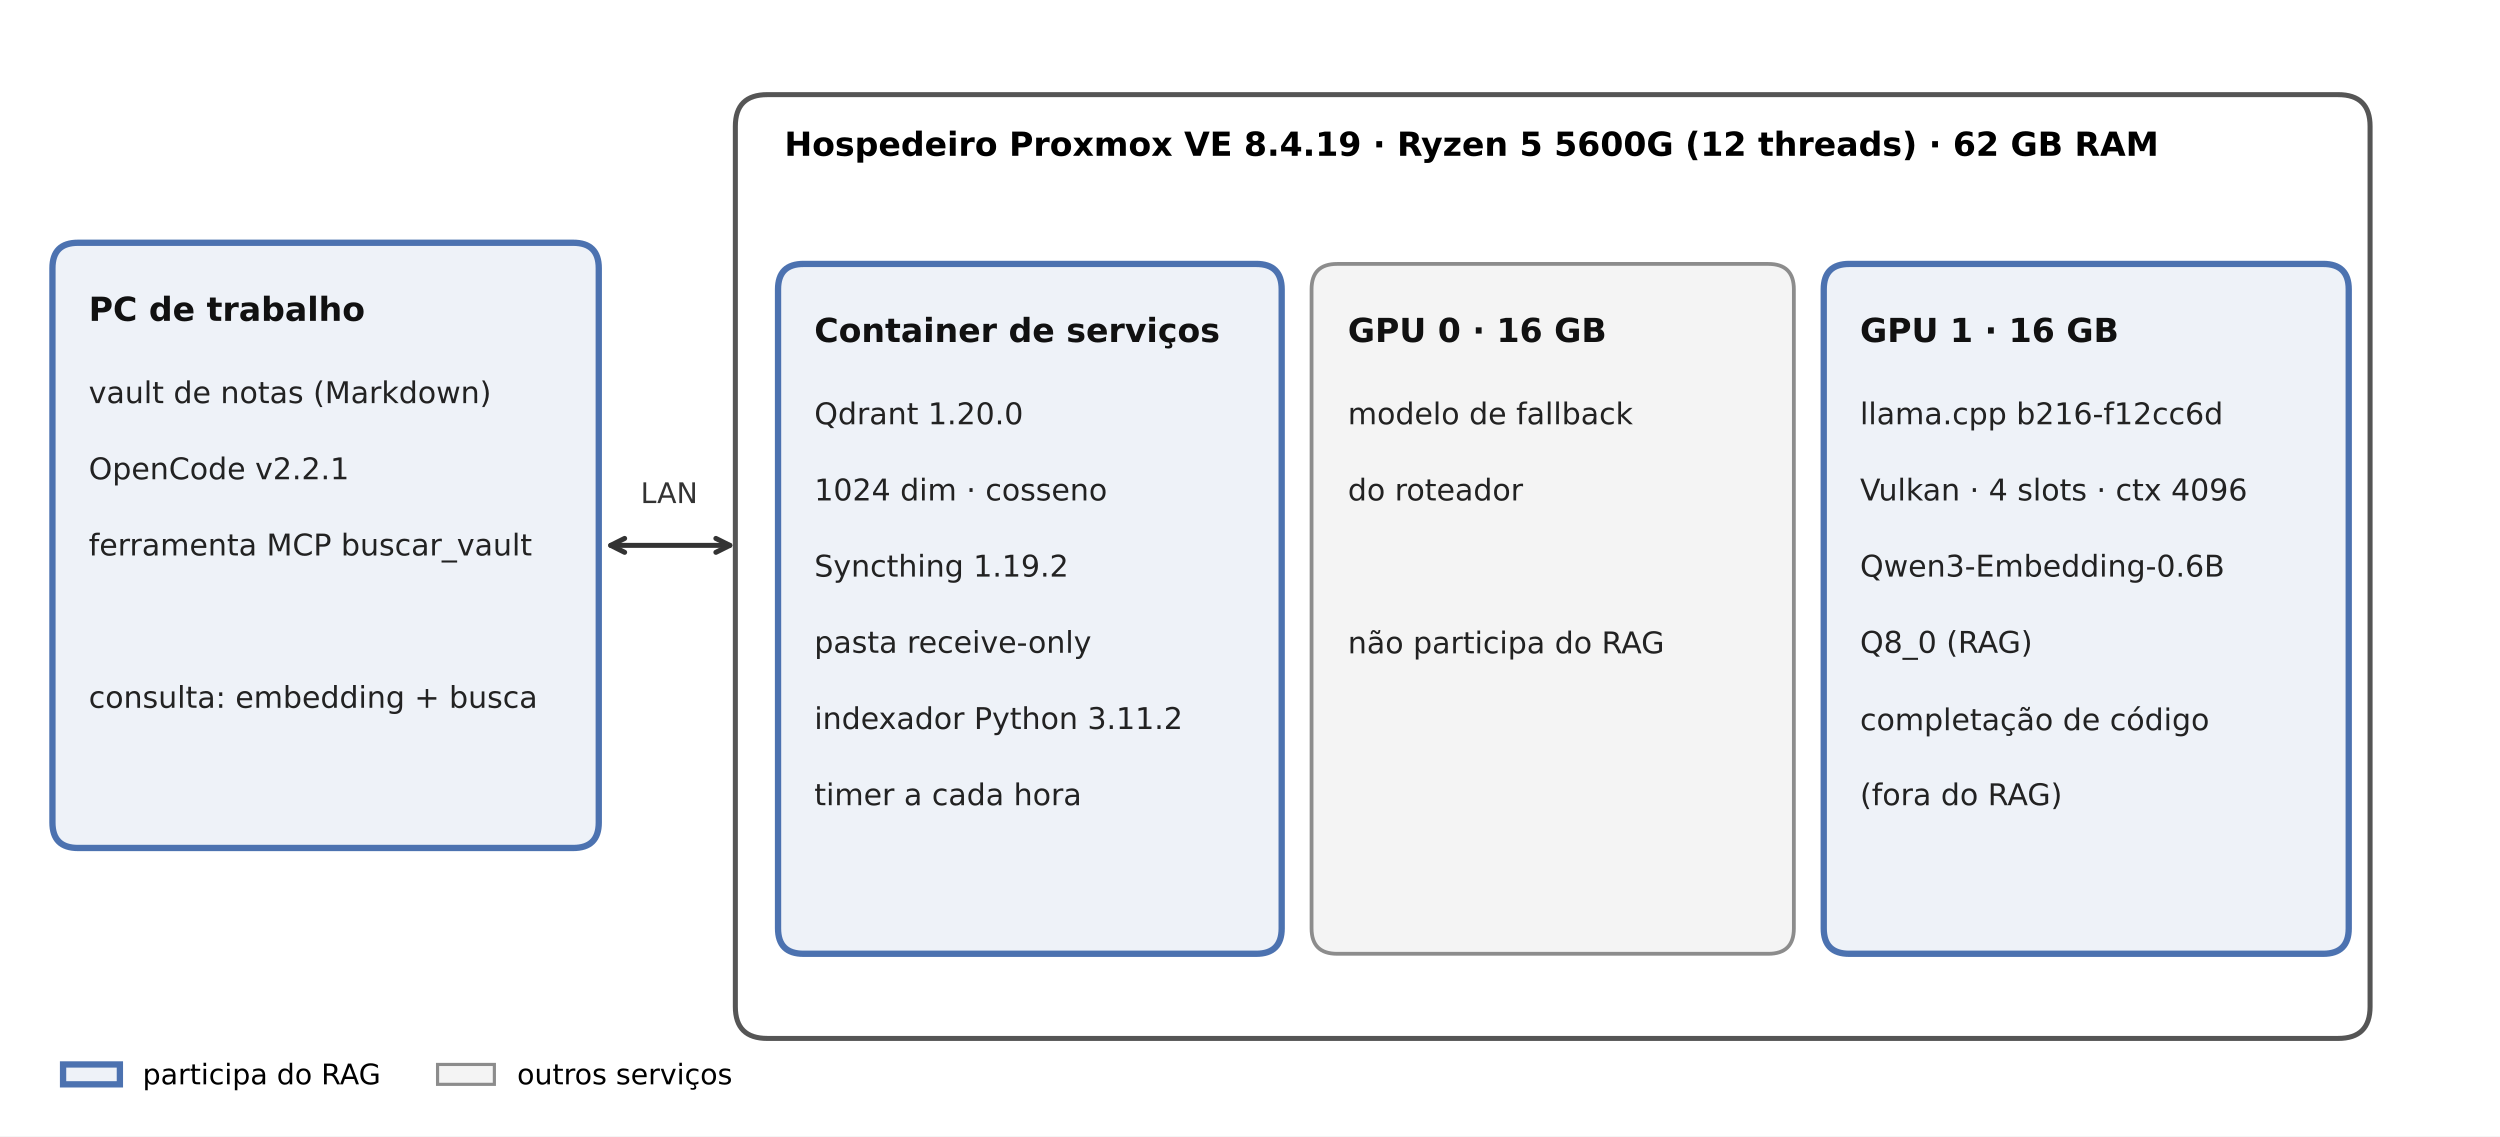
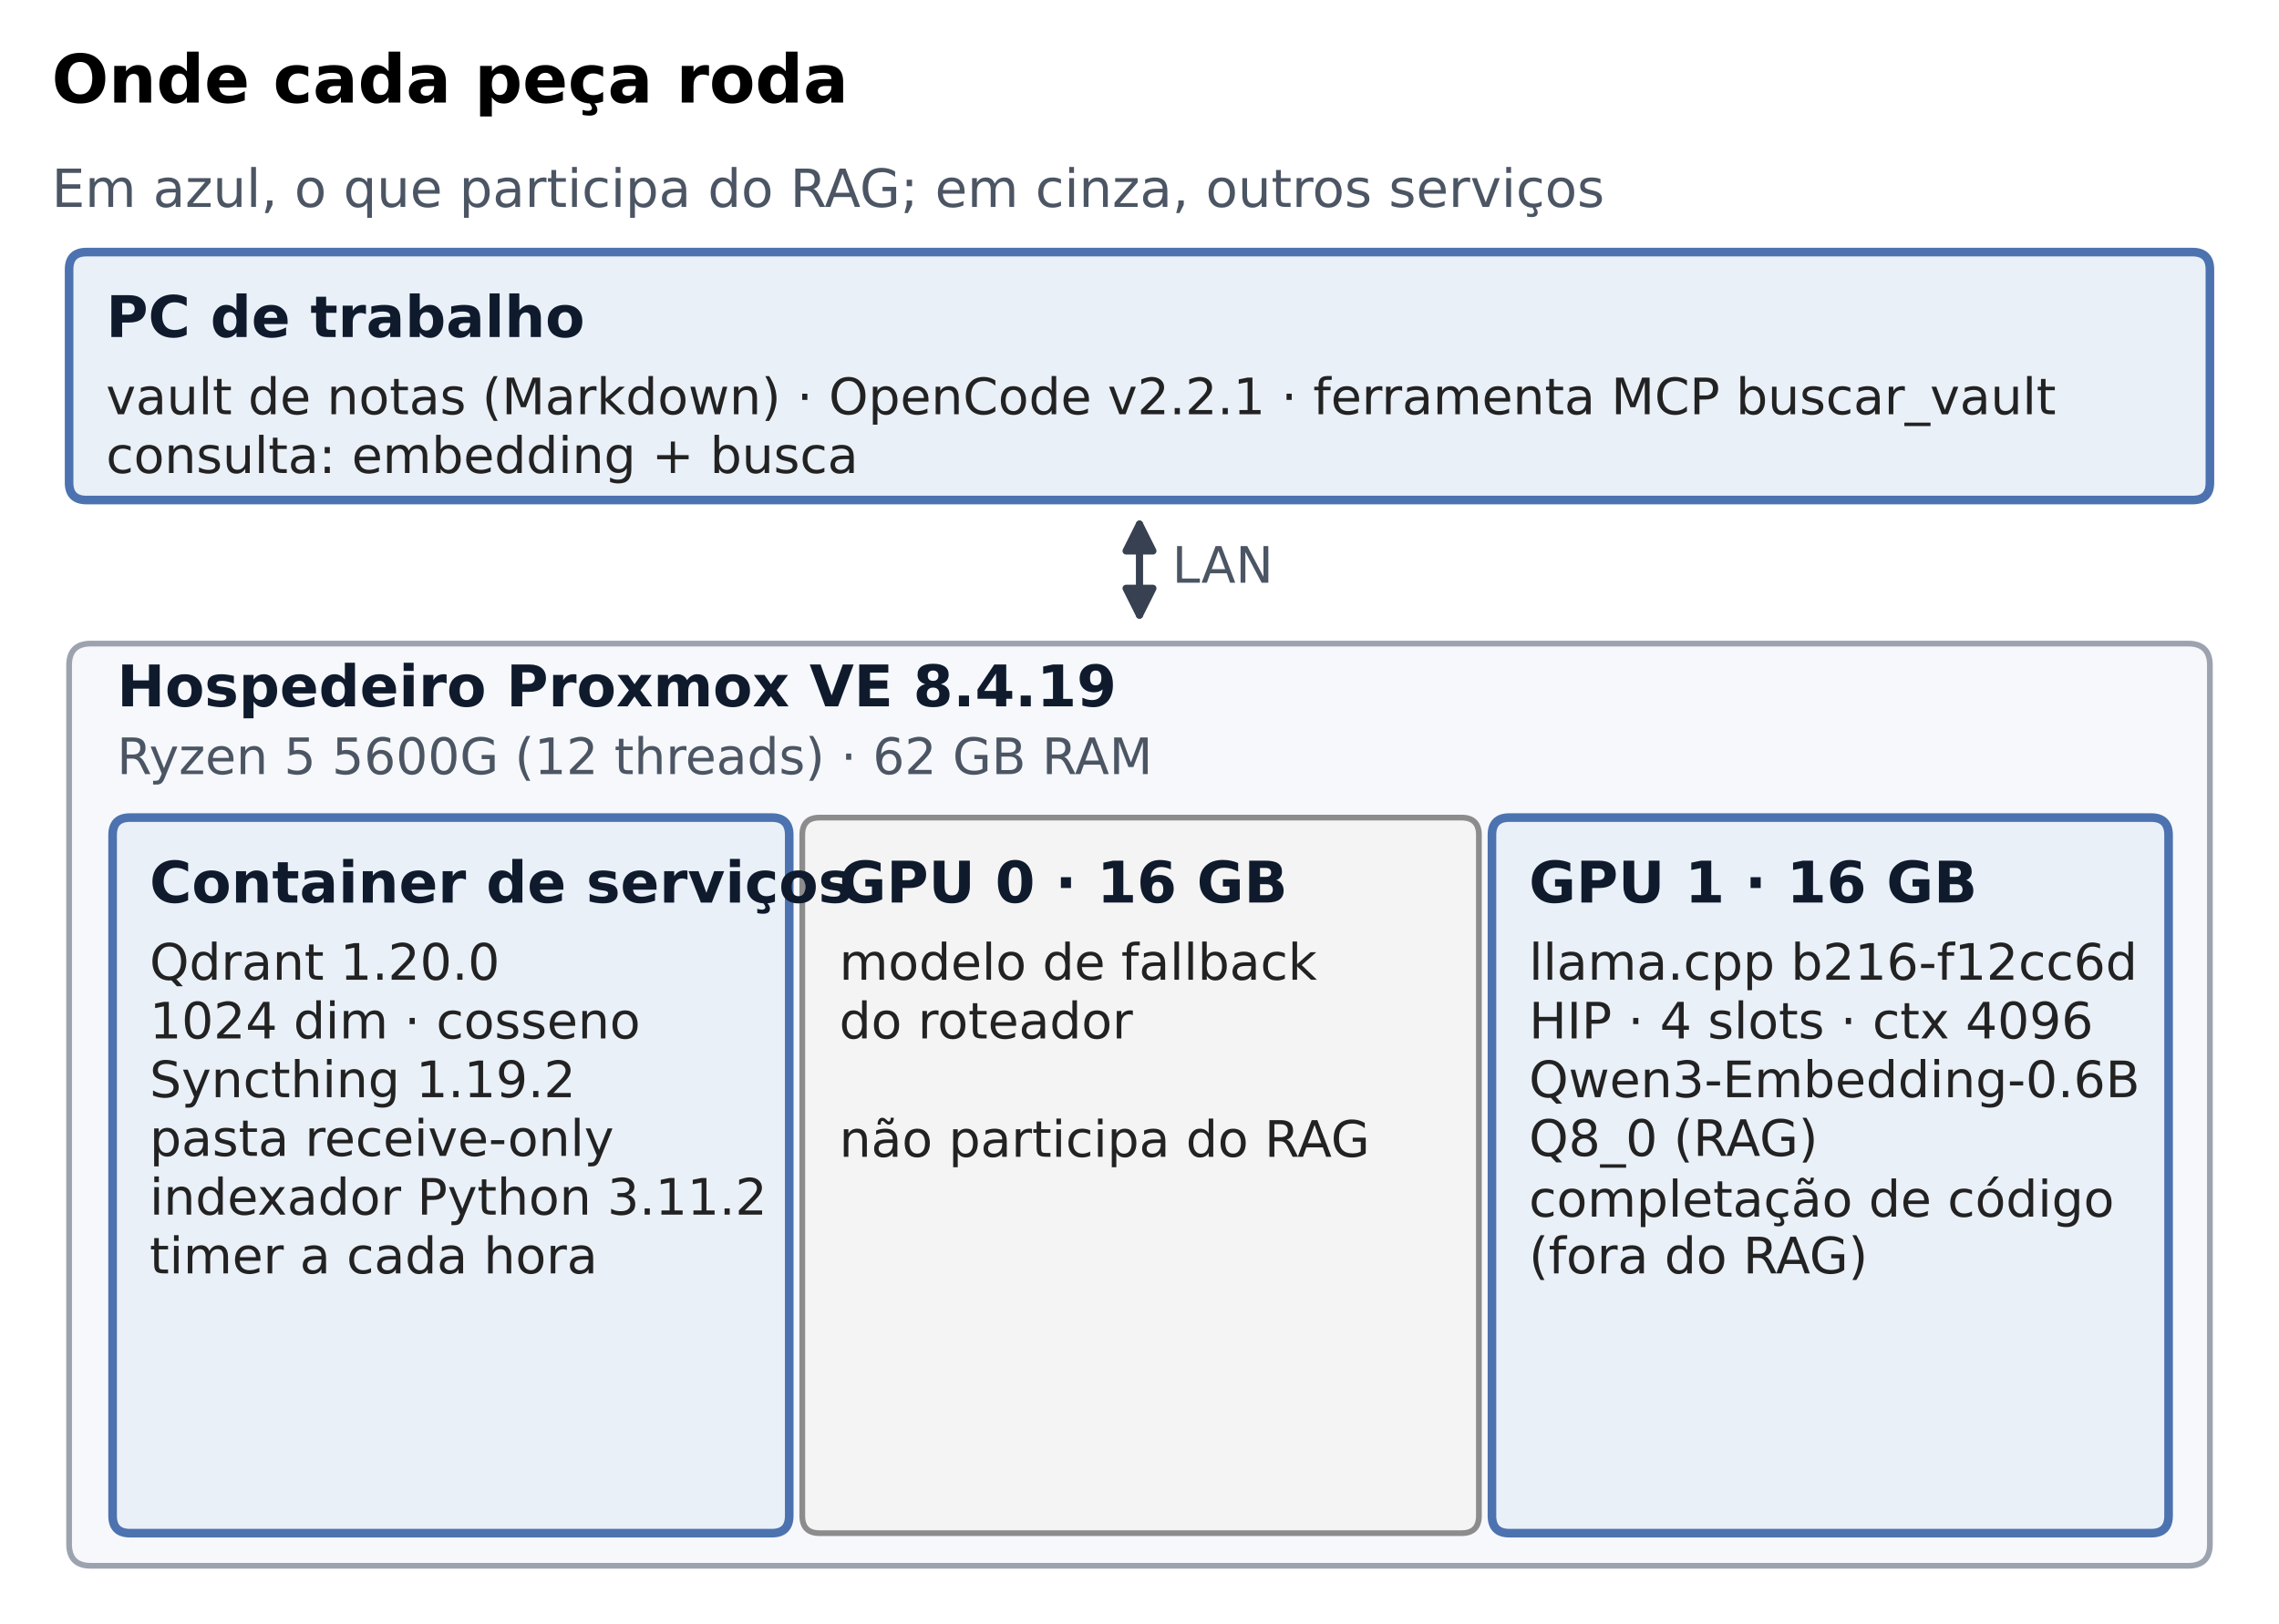
- <svg xmlns="http://www.w3.org/2000/svg" width="792pt" height="360pt" viewBox="0 0 792 360" version="1.1">
+ <svg xmlns="http://www.w3.org/2000/svg" width="476.208pt" height="339.438pt" viewBox="0 0 476.208 339.438" version="1.1">
  <defs>
    <style type="text/css">*{stroke-linejoin: round; stroke-linecap: butt}</style>
  </defs>
  <g id="figure_1">
    <g id="patch_1">
-       <path d="M 0 360  L 792 360  L 792 0  L 0 0  z " style="fill: #ffffff" />
+       <path d="M 0 339.438  L 476.208 339.438  L 476.208 -0  L 0 -0  z " style="fill: #ffffff" />
    </g>
    <g id="axes_1">
      <g id="patch_2">
-         <path d="M 24.726 268.64  L 181.577 268.64  Q 189.69 268.64 189.69 260.595  L 189.69 84.953  Q 189.69 76.908 181.577 76.908  L 24.726 76.908  Q 16.613 76.908 16.613 84.953  L 16.613 260.595  Q 16.613 268.64 24.726 268.64  z " clip-path="url(#p10c70182cd)" style="fill: #eef2f8; stroke: #4c72b0; stroke-width: 2; stroke-linejoin: miter" />
+         <path d="M 18.074 104.516  L 458.134 104.516  Q 461.771 104.516 461.771 100.879  L 461.771 56.328  Q 461.771 52.691 458.134 52.691  L 18.074 52.691  Q 14.437 52.691 14.437 56.328  L 14.437 100.879  Q 14.437 104.516 18.074 104.516  z " clip-path="url(#p17a3e4f0a5)" style="fill: #eaf0f8; stroke: #4c72b0; stroke-width: 1.8; stroke-linejoin: miter" />
      </g>
      <g id="patch_3">
-         <path d="M 243.101 328.975  L 740.699 328.975  Q 750.84 328.975 750.84 318.92  L 750.84 40.036  Q 750.84 29.981 740.699 29.981  L 243.101 29.981  Q 232.959 29.981 232.959 40.036  L 232.959 318.92  Q 232.959 328.975 243.101 328.975  z " clip-path="url(#p10c70182cd)" style="fill: #ffffff; stroke: #555555; stroke-width: 1.6; stroke-linejoin: miter" />
+         <path d="M 18.983 327.274  L 457.225 327.274  Q 461.771 327.274 461.771 322.728  L 461.771 139.066  Q 461.771 134.52 457.225 134.52  L 18.983 134.52  Q 14.437 134.52 14.437 139.066  L 14.437 322.728  Q 14.437 327.274 18.983 327.274  z " clip-path="url(#p17a3e4f0a5)" style="fill: #f6f8fb; stroke: #9ca3af; stroke-width: 1.2; stroke-linejoin: miter" />
      </g>
      <g id="patch_4">
-         <path d="M 254.594 302.16  L 397.924 302.16  Q 406.037 302.16 406.037 294.115  L 406.037 91.657  Q 406.037 83.612 397.924 83.612  L 254.594 83.612  Q 246.481 83.612 246.481 91.657  L 246.481 294.115  Q 246.481 302.16 254.594 302.16  z " clip-path="url(#p10c70182cd)" style="fill: #eef2f8; stroke: #4c72b0; stroke-width: 2; stroke-linejoin: miter" />
+         <path d="M 27.166 320.455  L 161.275 320.455  Q 164.912 320.455 164.912 316.818  L 164.912 174.526  Q 164.912 170.889 161.275 170.889  L 27.166 170.889  Q 23.529 170.889 23.529 174.526  L 23.529 316.818  Q 23.529 320.455 27.166 320.455  z " clip-path="url(#p17a3e4f0a5)" style="fill: #eaf0f8; stroke: #4c72b0; stroke-width: 1.8; stroke-linejoin: miter" />
      </g>
      <g id="patch_5">
-         <path d="M 423.615 302.16  L 560.184 302.16  Q 568.297 302.16 568.297 294.115  L 568.297 91.657  Q 568.297 83.612 560.184 83.612  L 423.615 83.612  Q 415.502 83.612 415.502 91.657  L 415.502 294.115  Q 415.502 302.16 423.615 302.16  z " clip-path="url(#p10c70182cd)" style="fill: #f4f4f4; stroke: #8c8c8c; stroke-width: 1.2; stroke-linejoin: miter" />
+         <path d="M 171.277 320.455  L 305.386 320.455  Q 309.023 320.455 309.023 316.818  L 309.023 174.526  Q 309.023 170.889 305.386 170.889  L 171.277 170.889  Q 167.64 170.889 167.64 174.526  L 167.64 316.818  Q 167.64 320.455 171.277 320.455  z " clip-path="url(#p17a3e4f0a5)" style="fill: #f4f4f4; stroke: #8c8c8c; stroke-width: 1.2; stroke-linejoin: miter" />
      </g>
      <g id="patch_6">
-         <path d="M 585.875 302.16  L 735.966 302.16  Q 744.079 302.16 744.079 294.115  L 744.079 91.657  Q 744.079 83.612 735.966 83.612  L 585.875 83.612  Q 577.762 83.612 577.762 91.657  L 577.762 294.115  Q 577.762 302.16 585.875 302.16  z " clip-path="url(#p10c70182cd)" style="fill: #eef2f8; stroke: #4c72b0; stroke-width: 2; stroke-linejoin: miter" />
+         <path d="M 315.387 320.455  L 449.497 320.455  Q 453.134 320.455 453.134 316.818  L 453.134 174.526  Q 453.134 170.889 449.497 170.889  L 315.387 170.889  Q 311.75 170.889 311.75 174.526  L 311.75 316.818  Q 311.75 320.455 315.387 320.455  z " clip-path="url(#p17a3e4f0a5)" style="fill: #eaf0f8; stroke: #4c72b0; stroke-width: 1.8; stroke-linejoin: miter" />
      </g>
      <g id="text_1">
-         <text style="font-weight: 700; font-size: 10.5px; font-family: 'DejaVu Sans', 'Bitstream Vera Sans', 'Computer Modern Sans Serif', 'Lucida Grande', 'Verdana', 'Geneva', 'Lucid', 'Arial', 'Helvetica', 'Avant Garde', sans-serif; text-anchor: start; fill: #111111" x="28.106" y="101.646" transform="rotate(-0 28.10602 101.6462)">PC de trabalho</text>
+         <text style="font-size: 11px; font-family: 'DejaVu Sans', 'Segoe UI', Roboto, 'Helvetica Neue', Arial, sans-serif; text-anchor: start; fill: #4b5563" x="10.8" y="43.251" transform="rotate(-0 10.8 43.25123)">Em azul, o que participa do RAG; em cinza, outros serviços</text>
      </g>
      <g id="text_2">
-         <text style="font-size: 9.5px; font-family: 'DejaVu Sans', 'Bitstream Vera Sans', 'Computer Modern Sans Serif', 'Lucida Grande', 'Verdana', 'Geneva', 'Lucid', 'Arial', 'Helvetica', 'Avant Garde', sans-serif; text-anchor: start; fill: #222222" x="28.106" y="127.702" transform="rotate(-0 28.10602 127.702)">vault de notas (Markdown)</text>
+         <text style="font-weight: 700; font-size: 12px; font-family: 'DejaVu Sans', 'Segoe UI', Roboto, 'Helvetica Neue', Arial, sans-serif; text-anchor: start; fill: #0f1b2d" x="22.165" y="70.446" transform="rotate(-0 22.1652 70.44643)">PC de trabalho</text>
      </g>
      <g id="text_3">
-         <text style="font-size: 9.5px; font-family: 'DejaVu Sans', 'Bitstream Vera Sans', 'Computer Modern Sans Serif', 'Lucida Grande', 'Verdana', 'Geneva', 'Lucid', 'Arial', 'Helvetica', 'Avant Garde', sans-serif; text-anchor: start; fill: #222222" x="28.106" y="151.836" transform="rotate(-0 28.10602 151.8361)">OpenCode v2.2.1</text>
+         <text style="font-size: 10.5px; font-family: 'DejaVu Sans', 'Segoe UI', Roboto, 'Helvetica Neue', Arial, sans-serif; text-anchor: start; fill: #222222" x="22.165" y="86.582" transform="rotate(-0 22.1652 86.58177)">vault de notas (Markdown) · OpenCode v2.2.1 · ferramenta MCP buscar_vault</text>
      </g>
      <g id="text_4">
-         <text style="font-size: 9.5px; font-family: 'DejaVu Sans', 'Bitstream Vera Sans', 'Computer Modern Sans Serif', 'Lucida Grande', 'Verdana', 'Geneva', 'Lucid', 'Arial', 'Helvetica', 'Avant Garde', sans-serif; text-anchor: start; fill: #222222" x="28.106" y="175.97" transform="rotate(-0 28.10602 175.9702)">ferramenta MCP buscar_vault</text>
+         <text style="font-size: 10.5px; font-family: 'DejaVu Sans', 'Segoe UI', Roboto, 'Helvetica Neue', Arial, sans-serif; text-anchor: start; fill: #222222" x="22.165" y="98.856" transform="rotate(-0 22.1652 98.85619)">consulta: embedding + busca</text>
+       </g>
+       <g id="patch_7">
+         <path d="M 238.104 109.556  Q 238.104 119.062 238.104 128.568  " style="fill: none; stroke: #374151; stroke-width: 1.5; stroke-linecap: round" />
+         <path d="M 235.304 115.156  L 238.104 109.556  L 240.904 115.156  z " style="fill: #374151; stroke: #374151; stroke-width: 1.5; stroke-linecap: round" />
+         <path d="M 240.904 122.968  L 238.104 128.568  L 235.304 122.968  z " style="fill: #374151; stroke: #374151; stroke-width: 1.5; stroke-linecap: round" />
      </g>
      <g id="text_5">
-         <text style="font-size: 9.5px; font-family: 'DejaVu Sans', 'Bitstream Vera Sans', 'Computer Modern Sans Serif', 'Lucida Grande', 'Verdana', 'Geneva', 'Lucid', 'Arial', 'Helvetica', 'Avant Garde', sans-serif; text-anchor: start; fill: #222222" x="28.106" y="224.238" transform="rotate(-0 28.10602 224.2385)">consulta: embedding + busca</text>
+         <text style="font-size: 10.5px; font-family: 'DejaVu Sans', 'Segoe UI', Roboto, 'Helvetica Neue', Arial, sans-serif; text-anchor: start; fill: #4b5563" x="244.923" y="121.791" transform="rotate(-0 244.9231 121.7911)">LAN</text>
      </g>
      <g id="text_6">
-         <text style="font-weight: 700; font-size: 10.5px; font-family: 'DejaVu Sans', 'Bitstream Vera Sans', 'Computer Modern Sans Serif', 'Lucida Grande', 'Verdana', 'Geneva', 'Lucid', 'Arial', 'Helvetica', 'Avant Garde', sans-serif; text-anchor: start" x="248.509" y="49.356" transform="rotate(-0 248.5094 49.35561)">Hospedeiro Proxmox VE 8.4.19 · Ryzen 5 5600G (12 threads) · 62 GB RAM</text>
+         <text style="font-weight: 700; font-size: 12px; font-family: 'DejaVu Sans', 'Segoe UI', Roboto, 'Helvetica Neue', Arial, sans-serif; text-anchor: start; fill: #0f1b2d" x="24.438" y="147.639" transform="rotate(-0 24.43824 147.6392)">Hospedeiro Proxmox VE 8.4.19</text>
      </g>
      <g id="text_7">
-         <text style="font-weight: 700; font-size: 10.5px; font-family: 'DejaVu Sans', 'Bitstream Vera Sans', 'Computer Modern Sans Serif', 'Lucida Grande', 'Verdana', 'Geneva', 'Lucid', 'Arial', 'Helvetica', 'Avant Garde', sans-serif; text-anchor: start; fill: #111111" x="257.975" y="108.35" transform="rotate(-0 257.9746 108.3501)">Container de serviços</text>
+         <text style="font-size: 10.5px; font-family: 'DejaVu Sans', 'Segoe UI', Roboto, 'Helvetica Neue', Arial, sans-serif; text-anchor: start; fill: #4b5563" x="24.438" y="161.797" transform="rotate(-0 24.43824 161.797)">Ryzen 5 5600G (12 threads) · 62 GB RAM</text>
      </g>
      <g id="text_8">
-         <text style="font-size: 9.5px; font-family: 'DejaVu Sans', 'Bitstream Vera Sans', 'Computer Modern Sans Serif', 'Lucida Grande', 'Verdana', 'Geneva', 'Lucid', 'Arial', 'Helvetica', 'Avant Garde', sans-serif; text-anchor: start; fill: #222222" x="257.975" y="134.406" transform="rotate(-0 257.9746 134.4059)">Qdrant 1.20.0</text>
+         <text style="font-weight: 700; font-size: 12px; font-family: 'DejaVu Sans', 'Segoe UI', Roboto, 'Helvetica Neue', Arial, sans-serif; text-anchor: start; fill: #0f1b2d" x="31.257" y="188.645" transform="rotate(-0 31.25736 188.6445)">Container de serviços</text>
      </g>
      <g id="text_9">
-         <text style="font-size: 9.5px; font-family: 'DejaVu Sans', 'Bitstream Vera Sans', 'Computer Modern Sans Serif', 'Lucida Grande', 'Verdana', 'Geneva', 'Lucid', 'Arial', 'Helvetica', 'Avant Garde', sans-serif; text-anchor: start; fill: #222222" x="257.975" y="158.54" transform="rotate(-0 257.9746 158.5401)">  1024 dim · cosseno</text>
+         <text style="font-size: 10.5px; font-family: 'DejaVu Sans', 'Segoe UI', Roboto, 'Helvetica Neue', Arial, sans-serif; text-anchor: start; fill: #222222" x="31.257" y="204.78" transform="rotate(-0 31.25736 204.7799)">Qdrant 1.20.0</text>
      </g>
      <g id="text_10">
-         <text style="font-size: 9.5px; font-family: 'DejaVu Sans', 'Bitstream Vera Sans', 'Computer Modern Sans Serif', 'Lucida Grande', 'Verdana', 'Geneva', 'Lucid', 'Arial', 'Helvetica', 'Avant Garde', sans-serif; text-anchor: start; fill: #222222" x="257.975" y="182.674" transform="rotate(-0 257.9746 182.6742)">Syncthing 1.19.2</text>
+         <text style="font-size: 10.5px; font-family: 'DejaVu Sans', 'Segoe UI', Roboto, 'Helvetica Neue', Arial, sans-serif; text-anchor: start; fill: #222222" x="31.257" y="217.054" transform="rotate(-0 31.25736 217.0543)">  1024 dim · cosseno</text>
      </g>
      <g id="text_11">
-         <text style="font-size: 9.5px; font-family: 'DejaVu Sans', 'Bitstream Vera Sans', 'Computer Modern Sans Serif', 'Lucida Grande', 'Verdana', 'Geneva', 'Lucid', 'Arial', 'Helvetica', 'Avant Garde', sans-serif; text-anchor: start; fill: #222222" x="257.975" y="206.808" transform="rotate(-0 257.9746 206.8083)">  pasta receive-only</text>
+         <text style="font-size: 10.5px; font-family: 'DejaVu Sans', 'Segoe UI', Roboto, 'Helvetica Neue', Arial, sans-serif; text-anchor: start; fill: #222222" x="31.257" y="229.329" transform="rotate(-0 31.25736 229.3287)">Syncthing 1.19.2</text>
      </g>
      <g id="text_12">
-         <text style="font-size: 9.5px; font-family: 'DejaVu Sans', 'Bitstream Vera Sans', 'Computer Modern Sans Serif', 'Lucida Grande', 'Verdana', 'Geneva', 'Lucid', 'Arial', 'Helvetica', 'Avant Garde', sans-serif; text-anchor: start; fill: #222222" x="257.975" y="230.942" transform="rotate(-0 257.9746 230.9424)">indexador Python 3.11.2</text>
+         <text style="font-size: 10.5px; font-family: 'DejaVu Sans', 'Segoe UI', Roboto, 'Helvetica Neue', Arial, sans-serif; text-anchor: start; fill: #222222" x="31.257" y="241.603" transform="rotate(-0 31.25736 241.6031)">  pasta receive-only</text>
      </g>
      <g id="text_13">
-         <text style="font-size: 9.5px; font-family: 'DejaVu Sans', 'Bitstream Vera Sans', 'Computer Modern Sans Serif', 'Lucida Grande', 'Verdana', 'Geneva', 'Lucid', 'Arial', 'Helvetica', 'Avant Garde', sans-serif; text-anchor: start; fill: #222222" x="257.975" y="255.077" transform="rotate(-0 257.9746 255.0765)">  timer a cada hora</text>
+         <text style="font-size: 10.5px; font-family: 'DejaVu Sans', 'Segoe UI', Roboto, 'Helvetica Neue', Arial, sans-serif; text-anchor: start; fill: #222222" x="31.257" y="253.878" transform="rotate(-0 31.25736 253.8775)">indexador Python 3.11.2</text>
      </g>
      <g id="text_14">
-         <text style="font-weight: 700; font-size: 10.5px; font-family: 'DejaVu Sans', 'Bitstream Vera Sans', 'Computer Modern Sans Serif', 'Lucida Grande', 'Verdana', 'Geneva', 'Lucid', 'Arial', 'Helvetica', 'Avant Garde', sans-serif; text-anchor: start; fill: #111111" x="426.996" y="108.349" transform="rotate(-0 426.9956 108.3493)">GPU 0 · 16 GB</text>
+         <text style="font-size: 10.5px; font-family: 'DejaVu Sans', 'Segoe UI', Roboto, 'Helvetica Neue', Arial, sans-serif; text-anchor: start; fill: #222222" x="31.257" y="266.152" transform="rotate(-0 31.25736 266.1519)">  timer a cada hora</text>
      </g>
      <g id="text_15">
-         <text style="font-size: 9.5px; font-family: 'DejaVu Sans', 'Bitstream Vera Sans', 'Computer Modern Sans Serif', 'Lucida Grande', 'Verdana', 'Geneva', 'Lucid', 'Arial', 'Helvetica', 'Avant Garde', sans-serif; text-anchor: start; fill: #222222" x="426.996" y="134.406" transform="rotate(-0 426.9956 134.4059)">modelo de fallback</text>
+         <text style="font-weight: 700; font-size: 12px; font-family: 'DejaVu Sans', 'Segoe UI', Roboto, 'Helvetica Neue', Arial, sans-serif; text-anchor: start; fill: #0f1b2d" x="175.368" y="188.644" transform="rotate(-0 175.3681 188.6436)">GPU 0 · 16 GB</text>
      </g>
      <g id="text_16">
-         <text style="font-size: 9.5px; font-family: 'DejaVu Sans', 'Bitstream Vera Sans', 'Computer Modern Sans Serif', 'Lucida Grande', 'Verdana', 'Geneva', 'Lucid', 'Arial', 'Helvetica', 'Avant Garde', sans-serif; text-anchor: start; fill: #222222" x="426.996" y="158.54" transform="rotate(-0 426.9956 158.5401)">do roteador</text>
+         <text style="font-size: 10.5px; font-family: 'DejaVu Sans', 'Segoe UI', Roboto, 'Helvetica Neue', Arial, sans-serif; text-anchor: start; fill: #222222" x="175.368" y="204.78" transform="rotate(-0 175.3681 204.7799)">modelo de fallback</text>
      </g>
      <g id="text_17">
-         <text style="font-size: 9.5px; font-family: 'DejaVu Sans', 'Bitstream Vera Sans', 'Computer Modern Sans Serif', 'Lucida Grande', 'Verdana', 'Geneva', 'Lucid', 'Arial', 'Helvetica', 'Avant Garde', sans-serif; text-anchor: start; fill: #222222" x="426.996" y="206.97" transform="rotate(-0 426.9956 206.9701)">não participa do RAG</text>
+         <text style="font-size: 10.5px; font-family: 'DejaVu Sans', 'Segoe UI', Roboto, 'Helvetica Neue', Arial, sans-serif; text-anchor: start; fill: #222222" x="175.368" y="217.054" transform="rotate(-0 175.3681 217.0543)">do roteador</text>
      </g>
      <g id="text_18">
-         <text style="font-weight: 700; font-size: 10.5px; font-family: 'DejaVu Sans', 'Bitstream Vera Sans', 'Computer Modern Sans Serif', 'Lucida Grande', 'Verdana', 'Geneva', 'Lucid', 'Arial', 'Helvetica', 'Avant Garde', sans-serif; text-anchor: start; fill: #111111" x="589.256" y="108.349" transform="rotate(-0 589.2558 108.3493)">GPU 1 · 16 GB</text>
+         <text style="font-size: 10.5px; font-family: 'DejaVu Sans', 'Segoe UI', Roboto, 'Helvetica Neue', Arial, sans-serif; text-anchor: start; fill: #222222" x="175.368" y="241.782" transform="rotate(-0 175.3681 241.7819)">não participa do RAG</text>
      </g>
      <g id="text_19">
-         <text style="font-size: 9.5px; font-family: 'DejaVu Sans', 'Bitstream Vera Sans', 'Computer Modern Sans Serif', 'Lucida Grande', 'Verdana', 'Geneva', 'Lucid', 'Arial', 'Helvetica', 'Avant Garde', sans-serif; text-anchor: start; fill: #222222" x="589.256" y="134.406" transform="rotate(-0 589.2558 134.4059)">llama.cpp b216-f12cc6d</text>
+         <text style="font-weight: 700; font-size: 12px; font-family: 'DejaVu Sans', 'Segoe UI', Roboto, 'Helvetica Neue', Arial, sans-serif; text-anchor: start; fill: #0f1b2d" x="319.479" y="188.644" transform="rotate(-0 319.4788 188.6436)">GPU 1 · 16 GB</text>
      </g>
      <g id="text_20">
-         <text style="font-size: 9.5px; font-family: 'DejaVu Sans', 'Bitstream Vera Sans', 'Computer Modern Sans Serif', 'Lucida Grande', 'Verdana', 'Geneva', 'Lucid', 'Arial', 'Helvetica', 'Avant Garde', sans-serif; text-anchor: start; fill: #222222" x="589.256" y="158.54" transform="rotate(-0 589.2558 158.5401)">Vulkan · 4 slots · ctx 4096</text>
+         <text style="font-size: 10.5px; font-family: 'DejaVu Sans', 'Segoe UI', Roboto, 'Helvetica Neue', Arial, sans-serif; text-anchor: start; fill: #222222" x="319.479" y="204.78" transform="rotate(-0 319.4788 204.7799)">llama.cpp b216-f12cc6d</text>
      </g>
      <g id="text_21">
-         <text style="font-size: 9.5px; font-family: 'DejaVu Sans', 'Bitstream Vera Sans', 'Computer Modern Sans Serif', 'Lucida Grande', 'Verdana', 'Geneva', 'Lucid', 'Arial', 'Helvetica', 'Avant Garde', sans-serif; text-anchor: start; fill: #222222" x="589.256" y="182.674" transform="rotate(-0 589.2558 182.6742)">Qwen3-Embedding-0.6B</text>
+         <text style="font-size: 10.5px; font-family: 'DejaVu Sans', 'Segoe UI', Roboto, 'Helvetica Neue', Arial, sans-serif; text-anchor: start; fill: #222222" x="319.479" y="217.054" transform="rotate(-0 319.4788 217.0543)">HIP · 4 slots · ctx 4096</text>
      </g>
      <g id="text_22">
-         <text style="font-size: 9.5px; font-family: 'DejaVu Sans', 'Bitstream Vera Sans', 'Computer Modern Sans Serif', 'Lucida Grande', 'Verdana', 'Geneva', 'Lucid', 'Arial', 'Helvetica', 'Avant Garde', sans-serif; text-anchor: start; fill: #222222" x="589.256" y="206.808" transform="rotate(-0 589.2558 206.8075)">  Q8_0 (RAG)</text>
+         <text style="font-size: 10.5px; font-family: 'DejaVu Sans', 'Segoe UI', Roboto, 'Helvetica Neue', Arial, sans-serif; text-anchor: start; fill: #222222" x="319.479" y="229.329" transform="rotate(-0 319.4788 229.3287)">Qwen3-Embedding-0.6B</text>
      </g>
      <g id="text_23">
-         <text style="font-size: 9.5px; font-family: 'DejaVu Sans', 'Bitstream Vera Sans', 'Computer Modern Sans Serif', 'Lucida Grande', 'Verdana', 'Geneva', 'Lucid', 'Arial', 'Helvetica', 'Avant Garde', sans-serif; text-anchor: start; fill: #222222" x="589.256" y="231.322" transform="rotate(-0 589.2558 231.3224)">completação de código</text>
+         <text style="font-size: 10.5px; font-family: 'DejaVu Sans', 'Segoe UI', Roboto, 'Helvetica Neue', Arial, sans-serif; text-anchor: start; fill: #222222" x="319.479" y="241.602" transform="rotate(-0 319.4788 241.6023)">  Q8_0 (RAG)</text>
      </g>
      <g id="text_24">
-         <text style="font-size: 9.5px; font-family: 'DejaVu Sans', 'Bitstream Vera Sans', 'Computer Modern Sans Serif', 'Lucida Grande', 'Verdana', 'Geneva', 'Lucid', 'Arial', 'Helvetica', 'Avant Garde', sans-serif; text-anchor: start; fill: #222222" x="589.256" y="255.077" transform="rotate(-0 589.2558 255.0765)">  (fora do RAG)</text>
-       </g>
-       <g id="patch_7">
-         <path d="M 193.478 172.774  Q 212.338 172.774 231.198 172.774  " style="fill: none; stroke: #333333; stroke-width: 1.6; stroke-linecap: round" />
-         <path d="M 197.878 174.974  L 193.478 172.774  L 197.878 170.574  " style="fill: none; stroke: #333333; stroke-width: 1.6; stroke-linecap: round" />
-         <path d="M 226.798 170.574  L 231.198 172.774  L 226.798 174.974  " style="fill: none; stroke: #333333; stroke-width: 1.6; stroke-linecap: round" />
+         <text style="font-size: 10.5px; font-family: 'DejaVu Sans', 'Segoe UI', Roboto, 'Helvetica Neue', Arial, sans-serif; text-anchor: start; fill: #222222" x="319.479" y="254.298" transform="rotate(-0 319.4788 254.2975)">completação de código</text>
      </g>
      <g id="text_25">
-         <text style="font-size: 9px; font-family: 'DejaVu Sans', 'Bitstream Vera Sans', 'Computer Modern Sans Serif', 'Lucida Grande', 'Verdana', 'Geneva', 'Lucid', 'Arial', 'Helvetica', 'Avant Garde', sans-serif; text-anchor: middle; fill: #333333" x="212.001" y="159.366" transform="rotate(-0 212.0009 159.3662)">LAN</text>
+         <text style="font-size: 10.5px; font-family: 'DejaVu Sans', 'Segoe UI', Roboto, 'Helvetica Neue', Arial, sans-serif; text-anchor: start; fill: #222222" x="319.479" y="266.152" transform="rotate(-0 319.4788 266.1519)">  (fora do RAG)</text>
      </g>
-       <g id="legend_1">
-         <g id="patch_8">
-           <path d="M 19.98 343.518  L 37.98 343.518  L 37.98 337.218  L 19.98 337.218  z " style="fill: #eef2f8; stroke: #4c72b0; stroke-width: 2; stroke-linejoin: miter" />
-         </g>
-         <g id="text_26">
-           <text style="font-size: 9px; font-family: 'DejaVu Sans', 'Bitstream Vera Sans', 'Computer Modern Sans Serif', 'Lucida Grande', 'Verdana', 'Geneva', 'Lucid', 'Arial', 'Helvetica', 'Avant Garde', sans-serif; text-anchor: start" x="45.18" y="343.518" transform="rotate(-0 45.18 343.5178)">participa do RAG</text>
-         </g>
-         <g id="patch_9">
-           <path d="M 138.618 343.518  L 156.618 343.518  L 156.618 337.218  L 138.618 337.218  z " style="fill: #f4f4f4; stroke: #8c8c8c; stroke-linejoin: miter" />
-         </g>
-         <g id="text_27">
-           <text style="font-size: 9px; font-family: 'DejaVu Sans', 'Bitstream Vera Sans', 'Computer Modern Sans Serif', 'Lucida Grande', 'Verdana', 'Geneva', 'Lucid', 'Arial', 'Helvetica', 'Avant Garde', sans-serif; text-anchor: start" x="163.818" y="343.518" transform="rotate(-0 163.8183 343.5178)">outros serviços</text>
-         </g>
+       <g id="text_26">
+         <text style="font-weight: 700; font-size: 14px; font-family: 'DejaVu Sans', 'Segoe UI', Roboto, 'Helvetica Neue', Arial, sans-serif; text-anchor: start" x="10.8" y="21.438" transform="rotate(-0 10.8 21.43781)">Onde cada peça roda</text>
      </g>
    </g>
  </g>
  <defs>
-     <clipPath id="p10c70182cd">
-       <rect x="11.88" y="11.88" width="743.692" height="335.196" />
+     <clipPath id="p17a3e4f0a5">
+       <rect x="10.8" y="51.438" width="454.608" height="277.2" />
    </clipPath>
  </defs>
</svg>
